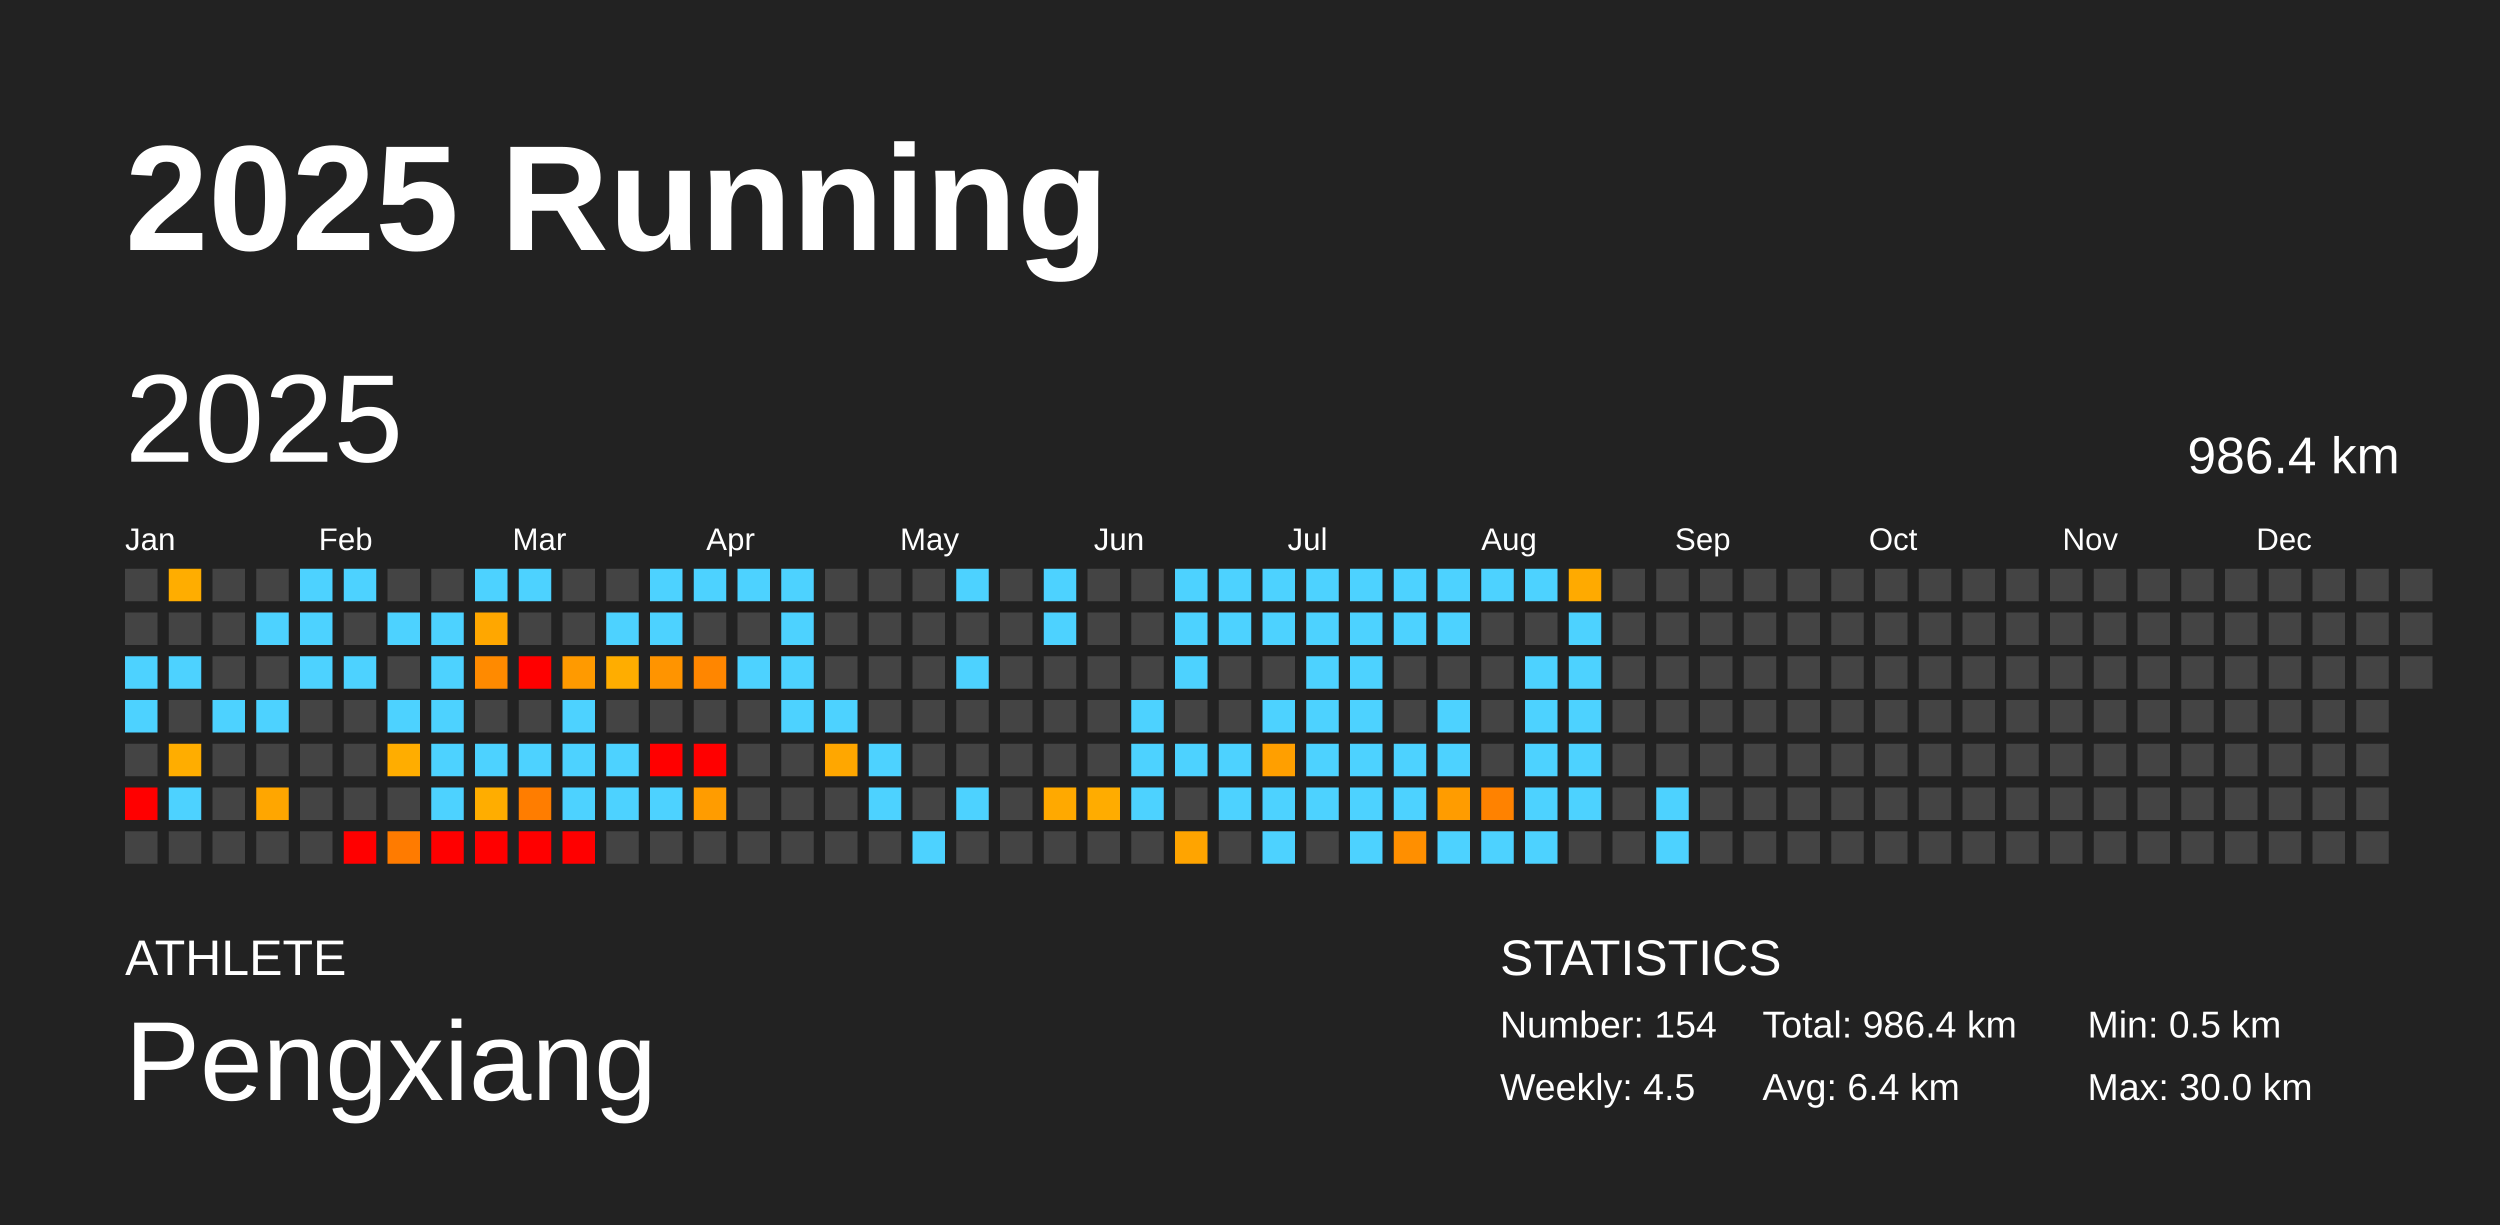
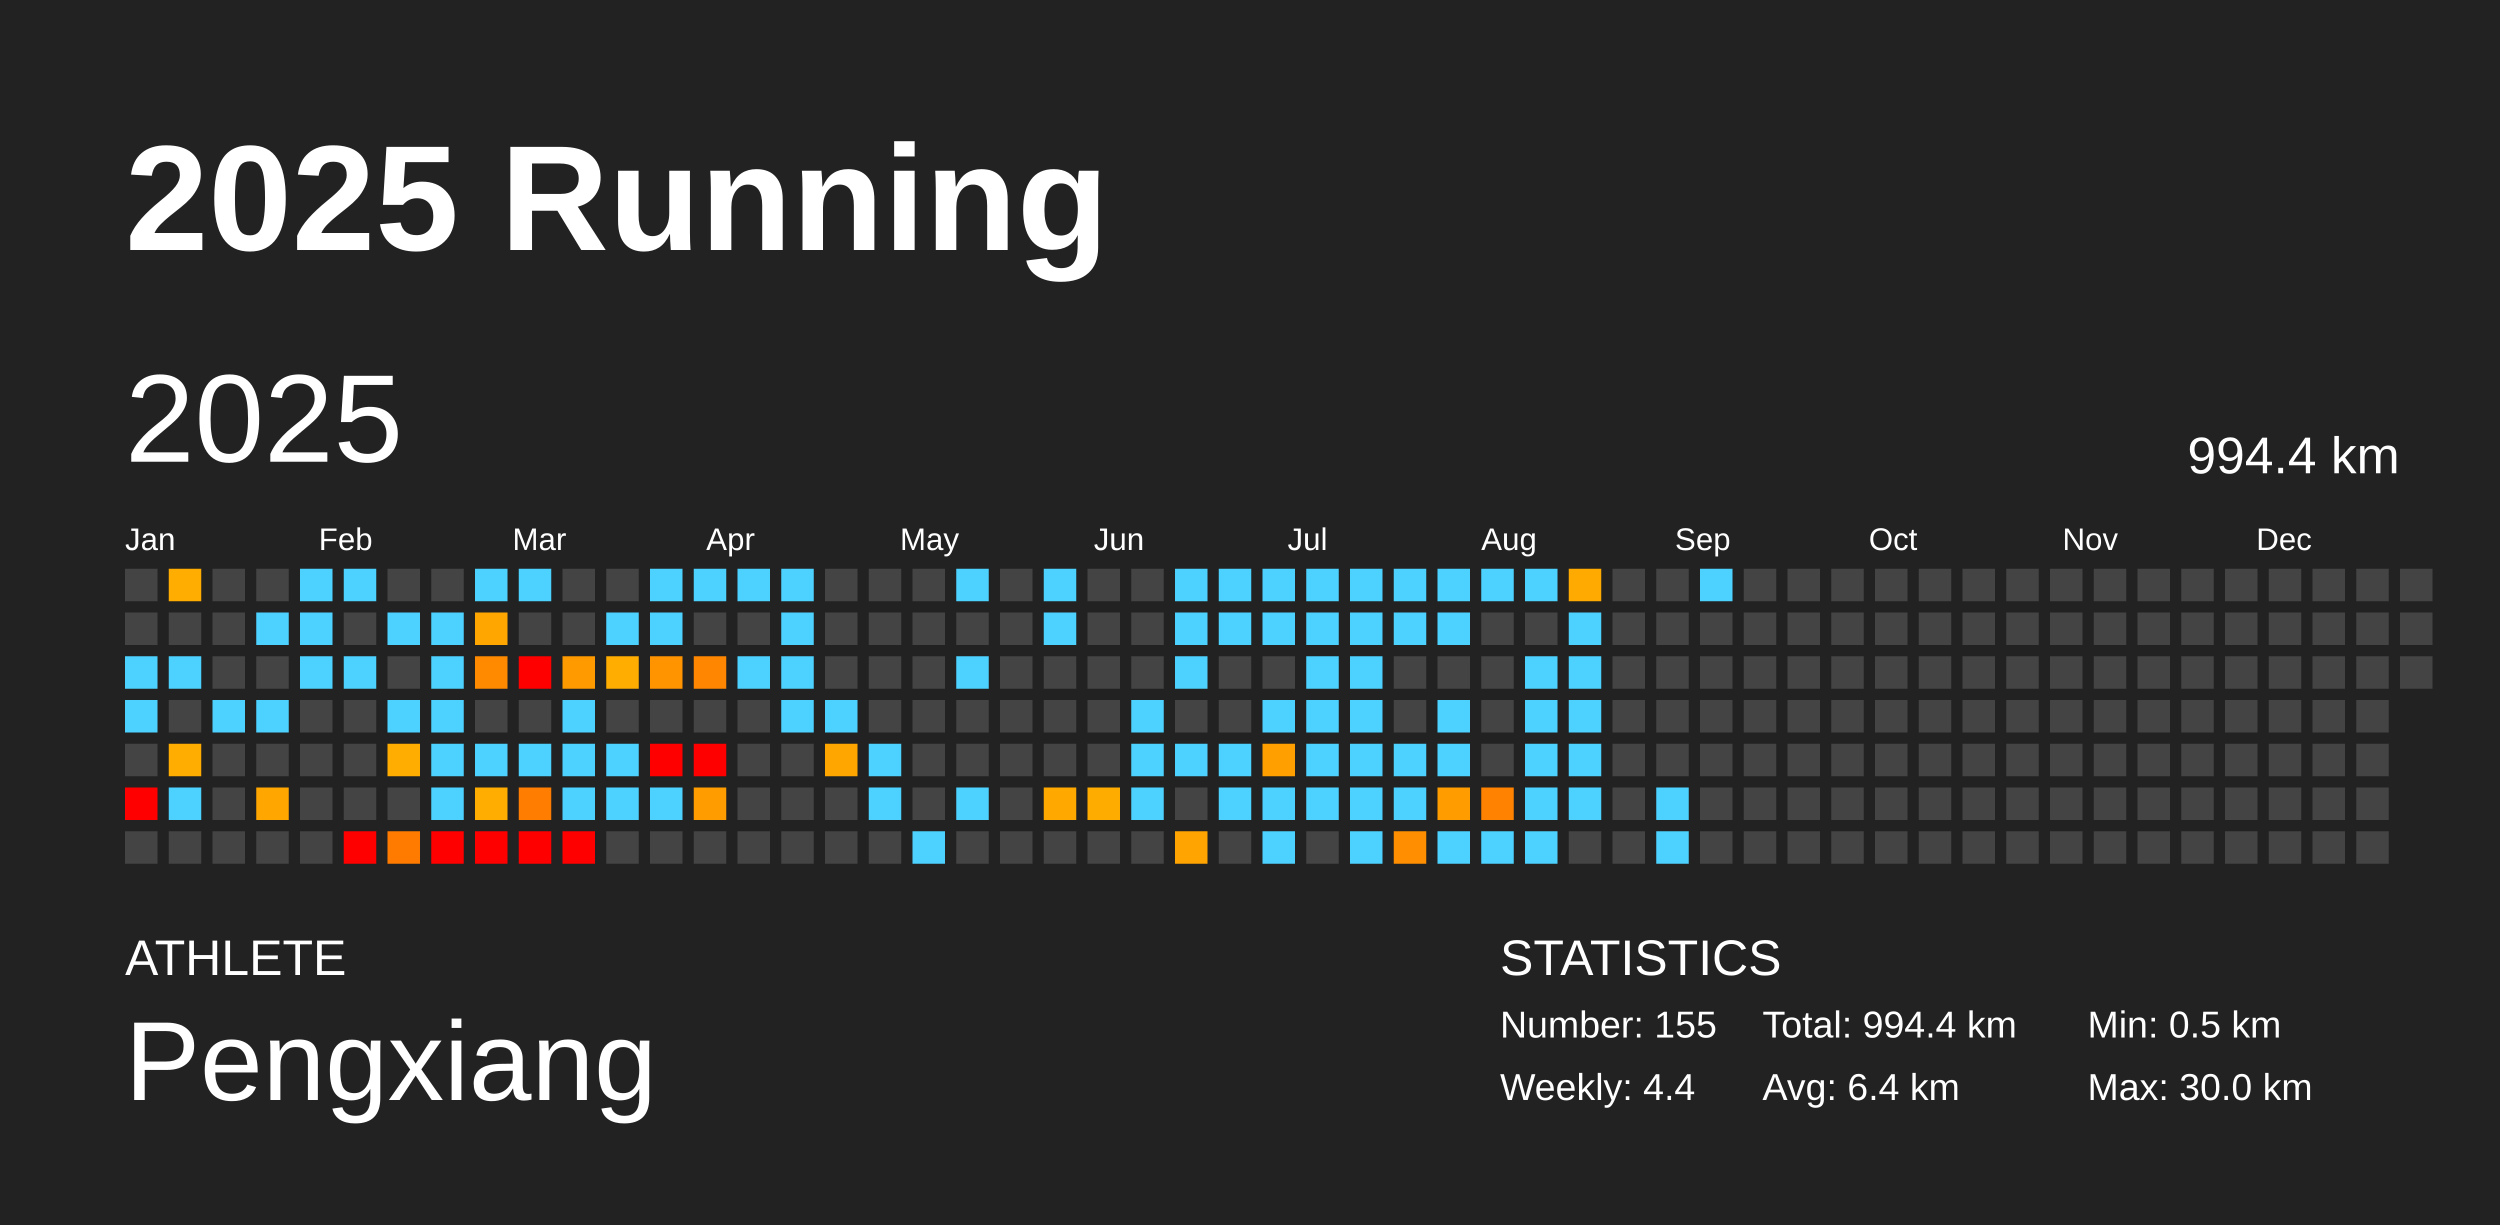
<svg xmlns="http://www.w3.org/2000/svg" baseProfile="full" height="98mm" version="1.1" viewBox="0,0,200,98" width="200mm">
  <defs />
  <rect fill="#222222" height="98" width="200" x="0" y="0" />
  <text fill="#FFFFFF" style="font-size:12px; font-family:Arial; font-weight:bold;" x="10" y="20">2025 Running</text>
  <text fill="#FFFFFF" style="font-size:4px; font-family:Arial" x="10" y="78">ATHLETE</text>
  <text fill="#FFFFFF" style="font-size:9px; font-family:Arial" x="10" y="88">Pengxiang</text>
  <text fill="#FFFFFF" style="font-size:4px; font-family:Arial" x="120" y="78">STATISTICS</text>
-   <text fill="#FFFFFF" style="font-size:3px; font-family:Arial" x="120" y="83">Number: 154</text>
-   <text fill="#FFFFFF" style="font-size:3px; font-family:Arial" x="120" y="88">Weekly: 4.5</text>
-   <text fill="#FFFFFF" style="font-size:3px; font-family:Arial" x="141" y="83">Total: 986.4 km</text>
+   <text fill="#FFFFFF" style="font-size:3px; font-family:Arial" x="120" y="83">Number: 155</text>
+   <text fill="#FFFFFF" style="font-size:3px; font-family:Arial" x="120" y="88">Weekly: 4.4</text>
+   <text fill="#FFFFFF" style="font-size:3px; font-family:Arial" x="141" y="83">Total: 994.4 km</text>
  <text fill="#FFFFFF" style="font-size:3px; font-family:Arial" x="141" y="88">Avg: 6.4 km</text>
  <text fill="#FFFFFF" style="font-size:3px; font-family:Arial" x="167" y="83">Min: 0.5 km</text>
  <text fill="#FFFFFF" style="font-size:3px; font-family:Arial" x="167" y="88">Max: 30.0 km</text>
  <text dominant-baseline="hanging" fill="#FFFFFF" style="font-size:10.0px; font-family:Arial;" x="10" y="30">2025</text>
-   <text dominant-baseline="hanging" fill="#FFFFFF" style="font-size:4.125px; font-family:Arial;" x="175" y="35">986.4 km</text>
+   <text dominant-baseline="hanging" fill="#FFFFFF" style="font-size:4.125px; font-family:Arial;" x="175" y="35">994.4 km</text>
  <text fill="#FFFFFF" style="font-size:2.5px; font-family:Arial" x="10.0" y="44">Jan</text>
  <text fill="#FFFFFF" style="font-size:2.5px; font-family:Arial" x="25.5" y="44">Feb</text>
  <text fill="#FFFFFF" style="font-size:2.5px; font-family:Arial" x="41.0" y="44">Mar</text>
  <text fill="#FFFFFF" style="font-size:2.5px; font-family:Arial" x="56.5" y="44">Apr</text>
  <text fill="#FFFFFF" style="font-size:2.5px; font-family:Arial" x="72.0" y="44">May</text>
  <text fill="#FFFFFF" style="font-size:2.5px; font-family:Arial" x="87.5" y="44">Jun</text>
  <text fill="#FFFFFF" style="font-size:2.5px; font-family:Arial" x="103.0" y="44">Jul</text>
  <text fill="#FFFFFF" style="font-size:2.5px; font-family:Arial" x="118.5" y="44">Aug</text>
  <text fill="#FFFFFF" style="font-size:2.5px; font-family:Arial" x="134.0" y="44">Sep</text>
  <text fill="#FFFFFF" style="font-size:2.5px; font-family:Arial" x="149.5" y="44">Oct</text>
  <text fill="#FFFFFF" style="font-size:2.5px; font-family:Arial" x="165.0" y="44">Nov</text>
  <text fill="#FFFFFF" style="font-size:2.5px; font-family:Arial" x="180.5" y="44">Dec</text>
  <rect fill="#444444" height="2.6" width="2.6" x="10.0" y="45.5" />
  <rect fill="#444444" height="2.6" width="2.6" x="10.0" y="49.0" />
  <rect fill="#4dd2ff" height="2.6" width="2.6" x="10.0" y="52.5" />
  <rect fill="#4dd2ff" height="2.6" width="2.6" x="10.0" y="56.0" />
  <rect fill="#444444" height="2.6" width="2.6" x="10.0" y="59.5" />
  <rect fill="red" height="2.6" width="2.6" x="10.0" y="63.0" />
  <rect fill="#444444" height="2.6" width="2.6" x="10.0" y="66.5" />
  <rect fill="#ffad00" height="2.6" width="2.6" x="13.5" y="45.5" />
  <rect fill="#444444" height="2.6" width="2.6" x="13.5" y="49.0" />
  <rect fill="#4dd2ff" height="2.6" width="2.6" x="13.5" y="52.5" />
  <rect fill="#444444" height="2.6" width="2.6" x="13.5" y="56.0" />
  <rect fill="#ffad00" height="2.6" width="2.6" x="13.5" y="59.5" />
  <rect fill="#4dd2ff" height="2.6" width="2.6" x="13.5" y="63.0" />
  <rect fill="#444444" height="2.6" width="2.6" x="13.5" y="66.5" />
  <rect fill="#444444" height="2.6" width="2.6" x="17.0" y="45.5" />
  <rect fill="#444444" height="2.6" width="2.6" x="17.0" y="49.0" />
  <rect fill="#444444" height="2.6" width="2.6" x="17.0" y="52.5" />
  <rect fill="#4dd2ff" height="2.6" width="2.6" x="17.0" y="56.0" />
  <rect fill="#444444" height="2.6" width="2.6" x="17.0" y="59.5" />
  <rect fill="#444444" height="2.6" width="2.6" x="17.0" y="63.0" />
  <rect fill="#444444" height="2.6" width="2.6" x="17.0" y="66.5" />
  <rect fill="#444444" height="2.6" width="2.6" x="20.5" y="45.5" />
  <rect fill="#4dd2ff" height="2.6" width="2.6" x="20.5" y="49.0" />
  <rect fill="#444444" height="2.6" width="2.6" x="20.5" y="52.5" />
  <rect fill="#4dd2ff" height="2.6" width="2.6" x="20.5" y="56.0" />
  <rect fill="#444444" height="2.6" width="2.6" x="20.5" y="59.5" />
  <rect fill="#ffa600" height="2.6" width="2.6" x="20.5" y="63.0" />
  <rect fill="#444444" height="2.6" width="2.6" x="20.5" y="66.5" />
  <rect fill="#4dd2ff" height="2.6" width="2.6" x="24.0" y="45.5" />
  <rect fill="#4dd2ff" height="2.6" width="2.6" x="24.0" y="49.0" />
  <rect fill="#4dd2ff" height="2.6" width="2.6" x="24.0" y="52.5" />
  <rect fill="#444444" height="2.6" width="2.6" x="24.0" y="56.0" />
  <rect fill="#444444" height="2.6" width="2.6" x="24.0" y="59.5" />
  <rect fill="#444444" height="2.6" width="2.6" x="24.0" y="63.0" />
  <rect fill="#444444" height="2.6" width="2.6" x="24.0" y="66.5" />
  <rect fill="#4dd2ff" height="2.6" width="2.6" x="27.5" y="45.5" />
  <rect fill="#444444" height="2.6" width="2.6" x="27.5" y="49.0" />
  <rect fill="#4dd2ff" height="2.6" width="2.6" x="27.5" y="52.5" />
  <rect fill="#444444" height="2.6" width="2.6" x="27.5" y="56.0" />
  <rect fill="#444444" height="2.6" width="2.6" x="27.5" y="59.5" />
  <rect fill="#444444" height="2.6" width="2.6" x="27.5" y="63.0" />
  <rect fill="red" height="2.6" width="2.6" x="27.5" y="66.5" />
  <rect fill="#444444" height="2.6" width="2.6" x="31.0" y="45.5" />
  <rect fill="#4dd2ff" height="2.6" width="2.6" x="31.0" y="49.0" />
  <rect fill="#444444" height="2.6" width="2.6" x="31.0" y="52.5" />
  <rect fill="#4dd2ff" height="2.6" width="2.6" x="31.0" y="56.0" />
  <rect fill="#ffad00" height="2.6" width="2.6" x="31.0" y="59.5" />
  <rect fill="#444444" height="2.6" width="2.6" x="31.0" y="63.0" />
  <rect fill="#ff7b00" height="2.6" width="2.6" x="31.0" y="66.5" />
  <rect fill="#444444" height="2.6" width="2.6" x="34.5" y="45.5" />
  <rect fill="#4dd2ff" height="2.6" width="2.6" x="34.5" y="49.0" />
  <rect fill="#4dd2ff" height="2.6" width="2.6" x="34.5" y="52.5" />
  <rect fill="#4dd2ff" height="2.6" width="2.6" x="34.5" y="56.0" />
  <rect fill="#4dd2ff" height="2.6" width="2.6" x="34.5" y="59.5" />
  <rect fill="#4dd2ff" height="2.6" width="2.6" x="34.5" y="63.0" />
  <rect fill="red" height="2.6" width="2.6" x="34.5" y="66.5" />
  <rect fill="#4dd2ff" height="2.6" width="2.6" x="38.0" y="45.5" />
  <rect fill="#ffa700" height="2.6" width="2.6" x="38.0" y="49.0" />
  <rect fill="#ff8a00" height="2.6" width="2.6" x="38.0" y="52.5" />
  <rect fill="#444444" height="2.6" width="2.6" x="38.0" y="56.0" />
  <rect fill="#4dd2ff" height="2.6" width="2.6" x="38.0" y="59.5" />
  <rect fill="#ffad00" height="2.6" width="2.6" x="38.0" y="63.0" />
  <rect fill="red" height="2.6" width="2.6" x="38.0" y="66.5" />
  <rect fill="#4dd2ff" height="2.6" width="2.6" x="41.5" y="45.5" />
  <rect fill="#444444" height="2.6" width="2.6" x="41.5" y="49.0" />
  <rect fill="red" height="2.6" width="2.6" x="41.5" y="52.5" />
  <rect fill="#444444" height="2.6" width="2.6" x="41.5" y="56.0" />
  <rect fill="#4dd2ff" height="2.6" width="2.6" x="41.5" y="59.5" />
  <rect fill="#ff7d00" height="2.6" width="2.6" x="41.5" y="63.0" />
  <rect fill="red" height="2.6" width="2.6" x="41.5" y="66.5" />
  <rect fill="#444444" height="2.6" width="2.6" x="45.0" y="45.5" />
  <rect fill="#444444" height="2.6" width="2.6" x="45.0" y="49.0" />
  <rect fill="#ff9a00" height="2.6" width="2.6" x="45.0" y="52.5" />
  <rect fill="#4dd2ff" height="2.6" width="2.6" x="45.0" y="56.0" />
  <rect fill="#4dd2ff" height="2.6" width="2.6" x="45.0" y="59.5" />
  <rect fill="#4dd2ff" height="2.6" width="2.6" x="45.0" y="63.0" />
  <rect fill="red" height="2.6" width="2.6" x="45.0" y="66.5" />
  <rect fill="#444444" height="2.6" width="2.6" x="48.5" y="45.5" />
  <rect fill="#4dd2ff" height="2.6" width="2.6" x="48.5" y="49.0" />
  <rect fill="#ffad00" height="2.6" width="2.6" x="48.5" y="52.5" />
  <rect fill="#444444" height="2.6" width="2.6" x="48.5" y="56.0" />
  <rect fill="#4dd2ff" height="2.6" width="2.6" x="48.5" y="59.5" />
  <rect fill="#4dd2ff" height="2.6" width="2.6" x="48.5" y="63.0" />
  <rect fill="#444444" height="2.6" width="2.6" x="48.5" y="66.5" />
  <rect fill="#4dd2ff" height="2.6" width="2.6" x="52.0" y="45.5" />
  <rect fill="#4dd2ff" height="2.6" width="2.6" x="52.0" y="49.0" />
  <rect fill="#ff9400" height="2.6" width="2.6" x="52.0" y="52.5" />
  <rect fill="#444444" height="2.6" width="2.6" x="52.0" y="56.0" />
  <rect fill="red" height="2.6" width="2.6" x="52.0" y="59.5" />
  <rect fill="#4dd2ff" height="2.6" width="2.6" x="52.0" y="63.0" />
  <rect fill="#444444" height="2.6" width="2.6" x="52.0" y="66.5" />
  <rect fill="#4dd2ff" height="2.6" width="2.6" x="55.5" y="45.5" />
  <rect fill="#444444" height="2.6" width="2.6" x="55.5" y="49.0" />
  <rect fill="#ff8600" height="2.6" width="2.6" x="55.5" y="52.5" />
  <rect fill="#444444" height="2.6" width="2.6" x="55.5" y="56.0" />
  <rect fill="red" height="2.6" width="2.6" x="55.5" y="59.5" />
  <rect fill="#ff9c00" height="2.6" width="2.6" x="55.5" y="63.0" />
  <rect fill="#444444" height="2.6" width="2.6" x="55.5" y="66.5" />
  <rect fill="#4dd2ff" height="2.6" width="2.6" x="59.0" y="45.5" />
  <rect fill="#444444" height="2.6" width="2.6" x="59.0" y="49.0" />
  <rect fill="#4dd2ff" height="2.6" width="2.6" x="59.0" y="52.5" />
  <rect fill="#444444" height="2.6" width="2.6" x="59.0" y="56.0" />
  <rect fill="#444444" height="2.6" width="2.6" x="59.0" y="59.5" />
  <rect fill="#444444" height="2.6" width="2.6" x="59.0" y="63.0" />
  <rect fill="#444444" height="2.6" width="2.6" x="59.0" y="66.5" />
  <rect fill="#4dd2ff" height="2.6" width="2.6" x="62.5" y="45.5" />
  <rect fill="#4dd2ff" height="2.6" width="2.6" x="62.5" y="49.0" />
  <rect fill="#4dd2ff" height="2.6" width="2.6" x="62.5" y="52.5" />
  <rect fill="#4dd2ff" height="2.6" width="2.6" x="62.5" y="56.0" />
  <rect fill="#444444" height="2.6" width="2.6" x="62.5" y="59.5" />
  <rect fill="#444444" height="2.6" width="2.6" x="62.5" y="63.0" />
  <rect fill="#444444" height="2.6" width="2.6" x="62.5" y="66.5" />
  <rect fill="#444444" height="2.6" width="2.6" x="66.0" y="45.5" />
  <rect fill="#444444" height="2.6" width="2.6" x="66.0" y="49.0" />
  <rect fill="#444444" height="2.6" width="2.6" x="66.0" y="52.5" />
  <rect fill="#4dd2ff" height="2.6" width="2.6" x="66.0" y="56.0" />
  <rect fill="#ffa700" height="2.6" width="2.6" x="66.0" y="59.5" />
  <rect fill="#444444" height="2.6" width="2.6" x="66.0" y="63.0" />
  <rect fill="#444444" height="2.6" width="2.6" x="66.0" y="66.5" />
  <rect fill="#444444" height="2.6" width="2.6" x="69.5" y="45.5" />
  <rect fill="#444444" height="2.6" width="2.6" x="69.5" y="49.0" />
  <rect fill="#444444" height="2.6" width="2.6" x="69.5" y="52.5" />
  <rect fill="#444444" height="2.6" width="2.6" x="69.5" y="56.0" />
  <rect fill="#4dd2ff" height="2.6" width="2.6" x="69.5" y="59.5" />
  <rect fill="#4dd2ff" height="2.6" width="2.6" x="69.5" y="63.0" />
  <rect fill="#444444" height="2.6" width="2.6" x="69.5" y="66.5" />
  <rect fill="#444444" height="2.6" width="2.6" x="73.0" y="45.5" />
  <rect fill="#444444" height="2.6" width="2.6" x="73.0" y="49.0" />
  <rect fill="#444444" height="2.6" width="2.6" x="73.0" y="52.5" />
  <rect fill="#444444" height="2.6" width="2.6" x="73.0" y="56.0" />
  <rect fill="#444444" height="2.6" width="2.6" x="73.0" y="59.5" />
  <rect fill="#444444" height="2.6" width="2.6" x="73.0" y="63.0" />
  <rect fill="#4dd2ff" height="2.6" width="2.6" x="73.0" y="66.5" />
  <rect fill="#4dd2ff" height="2.6" width="2.6" x="76.5" y="45.5" />
  <rect fill="#444444" height="2.6" width="2.6" x="76.5" y="49.0" />
  <rect fill="#4dd2ff" height="2.6" width="2.6" x="76.5" y="52.5" />
  <rect fill="#444444" height="2.6" width="2.6" x="76.5" y="56.0" />
  <rect fill="#444444" height="2.6" width="2.6" x="76.5" y="59.5" />
  <rect fill="#4dd2ff" height="2.6" width="2.6" x="76.5" y="63.0" />
  <rect fill="#444444" height="2.6" width="2.6" x="76.5" y="66.5" />
  <rect fill="#444444" height="2.6" width="2.6" x="80.0" y="45.5" />
  <rect fill="#444444" height="2.6" width="2.6" x="80.0" y="49.0" />
  <rect fill="#444444" height="2.6" width="2.6" x="80.0" y="52.5" />
  <rect fill="#444444" height="2.6" width="2.6" x="80.0" y="56.0" />
  <rect fill="#444444" height="2.6" width="2.6" x="80.0" y="59.5" />
  <rect fill="#444444" height="2.6" width="2.6" x="80.0" y="63.0" />
  <rect fill="#444444" height="2.6" width="2.6" x="80.0" y="66.5" />
  <rect fill="#4dd2ff" height="2.6" width="2.6" x="83.5" y="45.5" />
  <rect fill="#4dd2ff" height="2.6" width="2.6" x="83.5" y="49.0" />
  <rect fill="#444444" height="2.6" width="2.6" x="83.5" y="52.5" />
  <rect fill="#444444" height="2.6" width="2.6" x="83.5" y="56.0" />
  <rect fill="#444444" height="2.6" width="2.6" x="83.5" y="59.5" />
  <rect fill="#ffa900" height="2.6" width="2.6" x="83.5" y="63.0" />
  <rect fill="#444444" height="2.6" width="2.6" x="83.5" y="66.5" />
  <rect fill="#444444" height="2.6" width="2.6" x="87.0" y="45.5" />
  <rect fill="#444444" height="2.6" width="2.6" x="87.0" y="49.0" />
  <rect fill="#444444" height="2.6" width="2.6" x="87.0" y="52.5" />
  <rect fill="#444444" height="2.6" width="2.6" x="87.0" y="56.0" />
  <rect fill="#444444" height="2.6" width="2.6" x="87.0" y="59.5" />
  <rect fill="#ffac00" height="2.6" width="2.6" x="87.0" y="63.0" />
  <rect fill="#444444" height="2.6" width="2.6" x="87.0" y="66.5" />
  <rect fill="#444444" height="2.6" width="2.6" x="90.5" y="45.5" />
  <rect fill="#444444" height="2.6" width="2.6" x="90.5" y="49.0" />
  <rect fill="#444444" height="2.6" width="2.6" x="90.5" y="52.5" />
  <rect fill="#4dd2ff" height="2.6" width="2.6" x="90.5" y="56.0" />
  <rect fill="#4dd2ff" height="2.6" width="2.6" x="90.5" y="59.5" />
  <rect fill="#4dd2ff" height="2.6" width="2.6" x="90.5" y="63.0" />
  <rect fill="#444444" height="2.6" width="2.6" x="90.5" y="66.5" />
  <rect fill="#4dd2ff" height="2.6" width="2.6" x="94.0" y="45.5" />
  <rect fill="#4dd2ff" height="2.6" width="2.6" x="94.0" y="49.0" />
  <rect fill="#4dd2ff" height="2.6" width="2.6" x="94.0" y="52.5" />
  <rect fill="#444444" height="2.6" width="2.6" x="94.0" y="56.0" />
  <rect fill="#4dd2ff" height="2.6" width="2.6" x="94.0" y="59.5" />
  <rect fill="#444444" height="2.6" width="2.6" x="94.0" y="63.0" />
  <rect fill="#ffa400" height="2.6" width="2.6" x="94.0" y="66.5" />
  <rect fill="#4dd2ff" height="2.6" width="2.6" x="97.5" y="45.5" />
  <rect fill="#4dd2ff" height="2.6" width="2.6" x="97.5" y="49.0" />
  <rect fill="#444444" height="2.6" width="2.6" x="97.5" y="52.5" />
  <rect fill="#444444" height="2.6" width="2.6" x="97.5" y="56.0" />
  <rect fill="#4dd2ff" height="2.6" width="2.6" x="97.5" y="59.5" />
  <rect fill="#4dd2ff" height="2.6" width="2.6" x="97.5" y="63.0" />
  <rect fill="#444444" height="2.6" width="2.6" x="97.5" y="66.5" />
  <rect fill="#4dd2ff" height="2.6" width="2.6" x="101.0" y="45.5" />
  <rect fill="#4dd2ff" height="2.6" width="2.6" x="101.0" y="49.0" />
  <rect fill="#444444" height="2.6" width="2.6" x="101.0" y="52.5" />
  <rect fill="#4dd2ff" height="2.6" width="2.6" x="101.0" y="56.0" />
  <rect fill="#ff9f00" height="2.6" width="2.6" x="101.0" y="59.5" />
  <rect fill="#4dd2ff" height="2.6" width="2.6" x="101.0" y="63.0" />
  <rect fill="#4dd2ff" height="2.6" width="2.6" x="101.0" y="66.5" />
  <rect fill="#4dd2ff" height="2.6" width="2.6" x="104.5" y="45.5" />
  <rect fill="#4dd2ff" height="2.6" width="2.6" x="104.5" y="49.0" />
  <rect fill="#4dd2ff" height="2.6" width="2.6" x="104.5" y="52.5" />
  <rect fill="#4dd2ff" height="2.6" width="2.6" x="104.5" y="56.0" />
  <rect fill="#4dd2ff" height="2.6" width="2.6" x="104.5" y="59.5" />
  <rect fill="#4dd2ff" height="2.6" width="2.6" x="104.5" y="63.0" />
  <rect fill="#444444" height="2.6" width="2.6" x="104.5" y="66.5" />
  <rect fill="#4dd2ff" height="2.6" width="2.6" x="108.0" y="45.5" />
  <rect fill="#4dd2ff" height="2.6" width="2.6" x="108.0" y="49.0" />
  <rect fill="#4dd2ff" height="2.6" width="2.6" x="108.0" y="52.5" />
  <rect fill="#4dd2ff" height="2.6" width="2.6" x="108.0" y="56.0" />
  <rect fill="#4dd2ff" height="2.6" width="2.6" x="108.0" y="59.5" />
  <rect fill="#4dd2ff" height="2.6" width="2.6" x="108.0" y="63.0" />
  <rect fill="#4dd2ff" height="2.6" width="2.6" x="108.0" y="66.5" />
  <rect fill="#4dd2ff" height="2.6" width="2.6" x="111.5" y="45.5" />
  <rect fill="#4dd2ff" height="2.6" width="2.6" x="111.5" y="49.0" />
  <rect fill="#444444" height="2.6" width="2.6" x="111.5" y="52.5" />
  <rect fill="#444444" height="2.6" width="2.6" x="111.5" y="56.0" />
  <rect fill="#4dd2ff" height="2.6" width="2.6" x="111.5" y="59.5" />
  <rect fill="#4dd2ff" height="2.6" width="2.6" x="111.5" y="63.0" />
  <rect fill="#ff8f00" height="2.6" width="2.6" x="111.5" y="66.5" />
  <rect fill="#4dd2ff" height="2.6" width="2.6" x="115.0" y="45.5" />
  <rect fill="#4dd2ff" height="2.6" width="2.6" x="115.0" y="49.0" />
  <rect fill="#444444" height="2.6" width="2.6" x="115.0" y="52.5" />
  <rect fill="#4dd2ff" height="2.6" width="2.6" x="115.0" y="56.0" />
  <rect fill="#4dd2ff" height="2.6" width="2.6" x="115.0" y="59.5" />
  <rect fill="#ff9c00" height="2.6" width="2.6" x="115.0" y="63.0" />
  <rect fill="#4dd2ff" height="2.6" width="2.6" x="115.0" y="66.5" />
  <rect fill="#4dd2ff" height="2.6" width="2.6" x="118.5" y="45.5" />
  <rect fill="#444444" height="2.6" width="2.6" x="118.5" y="49.0" />
  <rect fill="#444444" height="2.6" width="2.6" x="118.5" y="52.5" />
  <rect fill="#444444" height="2.6" width="2.6" x="118.5" y="56.0" />
  <rect fill="#444444" height="2.6" width="2.6" x="118.5" y="59.5" />
  <rect fill="#ff8200" height="2.6" width="2.6" x="118.5" y="63.0" />
  <rect fill="#4dd2ff" height="2.6" width="2.6" x="118.5" y="66.5" />
  <rect fill="#4dd2ff" height="2.6" width="2.6" x="122.0" y="45.5" />
  <rect fill="#444444" height="2.6" width="2.6" x="122.0" y="49.0" />
  <rect fill="#4dd2ff" height="2.6" width="2.6" x="122.0" y="52.5" />
  <rect fill="#4dd2ff" height="2.6" width="2.6" x="122.0" y="56.0" />
  <rect fill="#4dd2ff" height="2.6" width="2.6" x="122.0" y="59.5" />
  <rect fill="#4dd2ff" height="2.6" width="2.6" x="122.0" y="63.0" />
  <rect fill="#4dd2ff" height="2.6" width="2.6" x="122.0" y="66.5" />
  <rect fill="#ffaa00" height="2.6" width="2.6" x="125.5" y="45.5" />
  <rect fill="#4dd2ff" height="2.6" width="2.6" x="125.5" y="49.0" />
  <rect fill="#4dd2ff" height="2.6" width="2.6" x="125.5" y="52.5" />
  <rect fill="#4dd2ff" height="2.6" width="2.6" x="125.5" y="56.0" />
  <rect fill="#4dd2ff" height="2.6" width="2.6" x="125.5" y="59.5" />
  <rect fill="#4dd2ff" height="2.6" width="2.6" x="125.5" y="63.0" />
  <rect fill="#444444" height="2.6" width="2.6" x="125.5" y="66.5" />
  <rect fill="#444444" height="2.6" width="2.6" x="129.0" y="45.5" />
  <rect fill="#444444" height="2.6" width="2.6" x="129.0" y="49.0" />
  <rect fill="#444444" height="2.6" width="2.6" x="129.0" y="52.5" />
  <rect fill="#444444" height="2.6" width="2.6" x="129.0" y="56.0" />
  <rect fill="#444444" height="2.6" width="2.6" x="129.0" y="59.5" />
  <rect fill="#444444" height="2.6" width="2.6" x="129.0" y="63.0" />
  <rect fill="#444444" height="2.6" width="2.6" x="129.0" y="66.5" />
  <rect fill="#444444" height="2.6" width="2.6" x="132.5" y="45.5" />
  <rect fill="#444444" height="2.6" width="2.6" x="132.5" y="49.0" />
  <rect fill="#444444" height="2.6" width="2.6" x="132.5" y="52.5" />
  <rect fill="#444444" height="2.6" width="2.6" x="132.5" y="56.0" />
  <rect fill="#444444" height="2.6" width="2.6" x="132.5" y="59.5" />
  <rect fill="#4dd2ff" height="2.6" width="2.6" x="132.5" y="63.0" />
  <rect fill="#4dd2ff" height="2.6" width="2.6" x="132.5" y="66.5" />
-   <rect fill="#444444" height="2.6" width="2.6" x="136.0" y="45.5" />
+   <rect fill="#4dd2ff" height="2.6" width="2.6" x="136.0" y="45.5" />
  <rect fill="#444444" height="2.6" width="2.6" x="136.0" y="49.0" />
  <rect fill="#444444" height="2.6" width="2.6" x="136.0" y="52.5" />
  <rect fill="#444444" height="2.6" width="2.6" x="136.0" y="56.0" />
  <rect fill="#444444" height="2.6" width="2.6" x="136.0" y="59.5" />
  <rect fill="#444444" height="2.6" width="2.6" x="136.0" y="63.0" />
  <rect fill="#444444" height="2.6" width="2.6" x="136.0" y="66.5" />
  <rect fill="#444444" height="2.6" width="2.6" x="139.5" y="45.5" />
  <rect fill="#444444" height="2.6" width="2.6" x="139.5" y="49.0" />
  <rect fill="#444444" height="2.6" width="2.6" x="139.5" y="52.5" />
  <rect fill="#444444" height="2.6" width="2.6" x="139.5" y="56.0" />
  <rect fill="#444444" height="2.6" width="2.6" x="139.5" y="59.5" />
  <rect fill="#444444" height="2.6" width="2.6" x="139.5" y="63.0" />
  <rect fill="#444444" height="2.6" width="2.6" x="139.5" y="66.5" />
  <rect fill="#444444" height="2.6" width="2.6" x="143.0" y="45.5" />
  <rect fill="#444444" height="2.6" width="2.6" x="143.0" y="49.0" />
  <rect fill="#444444" height="2.6" width="2.6" x="143.0" y="52.5" />
  <rect fill="#444444" height="2.6" width="2.6" x="143.0" y="56.0" />
  <rect fill="#444444" height="2.6" width="2.6" x="143.0" y="59.5" />
  <rect fill="#444444" height="2.6" width="2.6" x="143.0" y="63.0" />
  <rect fill="#444444" height="2.6" width="2.6" x="143.0" y="66.5" />
  <rect fill="#444444" height="2.6" width="2.6" x="146.5" y="45.5" />
  <rect fill="#444444" height="2.6" width="2.6" x="146.5" y="49.0" />
  <rect fill="#444444" height="2.6" width="2.6" x="146.5" y="52.5" />
  <rect fill="#444444" height="2.6" width="2.6" x="146.5" y="56.0" />
  <rect fill="#444444" height="2.6" width="2.6" x="146.5" y="59.5" />
  <rect fill="#444444" height="2.6" width="2.6" x="146.5" y="63.0" />
  <rect fill="#444444" height="2.6" width="2.6" x="146.5" y="66.5" />
  <rect fill="#444444" height="2.6" width="2.6" x="150.0" y="45.5" />
  <rect fill="#444444" height="2.6" width="2.6" x="150.0" y="49.0" />
  <rect fill="#444444" height="2.6" width="2.6" x="150.0" y="52.5" />
  <rect fill="#444444" height="2.6" width="2.6" x="150.0" y="56.0" />
  <rect fill="#444444" height="2.6" width="2.6" x="150.0" y="59.5" />
  <rect fill="#444444" height="2.6" width="2.6" x="150.0" y="63.0" />
  <rect fill="#444444" height="2.6" width="2.6" x="150.0" y="66.5" />
  <rect fill="#444444" height="2.6" width="2.6" x="153.5" y="45.5" />
  <rect fill="#444444" height="2.6" width="2.6" x="153.5" y="49.0" />
  <rect fill="#444444" height="2.6" width="2.6" x="153.5" y="52.5" />
  <rect fill="#444444" height="2.6" width="2.6" x="153.5" y="56.0" />
  <rect fill="#444444" height="2.6" width="2.6" x="153.5" y="59.5" />
  <rect fill="#444444" height="2.6" width="2.6" x="153.5" y="63.0" />
  <rect fill="#444444" height="2.6" width="2.6" x="153.5" y="66.5" />
  <rect fill="#444444" height="2.6" width="2.6" x="157.0" y="45.5" />
  <rect fill="#444444" height="2.6" width="2.6" x="157.0" y="49.0" />
  <rect fill="#444444" height="2.6" width="2.6" x="157.0" y="52.5" />
  <rect fill="#444444" height="2.6" width="2.6" x="157.0" y="56.0" />
  <rect fill="#444444" height="2.6" width="2.6" x="157.0" y="59.5" />
  <rect fill="#444444" height="2.6" width="2.6" x="157.0" y="63.0" />
  <rect fill="#444444" height="2.6" width="2.6" x="157.0" y="66.5" />
  <rect fill="#444444" height="2.6" width="2.6" x="160.5" y="45.5" />
  <rect fill="#444444" height="2.6" width="2.6" x="160.5" y="49.0" />
  <rect fill="#444444" height="2.6" width="2.6" x="160.5" y="52.5" />
  <rect fill="#444444" height="2.6" width="2.6" x="160.5" y="56.0" />
  <rect fill="#444444" height="2.6" width="2.6" x="160.5" y="59.5" />
  <rect fill="#444444" height="2.6" width="2.6" x="160.5" y="63.0" />
  <rect fill="#444444" height="2.6" width="2.6" x="160.5" y="66.5" />
  <rect fill="#444444" height="2.6" width="2.6" x="164.0" y="45.5" />
  <rect fill="#444444" height="2.6" width="2.6" x="164.0" y="49.0" />
  <rect fill="#444444" height="2.6" width="2.6" x="164.0" y="52.5" />
  <rect fill="#444444" height="2.6" width="2.6" x="164.0" y="56.0" />
  <rect fill="#444444" height="2.6" width="2.6" x="164.0" y="59.5" />
  <rect fill="#444444" height="2.6" width="2.6" x="164.0" y="63.0" />
  <rect fill="#444444" height="2.6" width="2.6" x="164.0" y="66.5" />
  <rect fill="#444444" height="2.6" width="2.6" x="167.5" y="45.5" />
  <rect fill="#444444" height="2.6" width="2.6" x="167.5" y="49.0" />
  <rect fill="#444444" height="2.6" width="2.6" x="167.5" y="52.5" />
  <rect fill="#444444" height="2.6" width="2.6" x="167.5" y="56.0" />
  <rect fill="#444444" height="2.6" width="2.6" x="167.5" y="59.5" />
  <rect fill="#444444" height="2.6" width="2.6" x="167.5" y="63.0" />
  <rect fill="#444444" height="2.6" width="2.6" x="167.5" y="66.5" />
  <rect fill="#444444" height="2.6" width="2.6" x="171.0" y="45.5" />
  <rect fill="#444444" height="2.6" width="2.6" x="171.0" y="49.0" />
  <rect fill="#444444" height="2.6" width="2.6" x="171.0" y="52.5" />
  <rect fill="#444444" height="2.6" width="2.6" x="171.0" y="56.0" />
  <rect fill="#444444" height="2.6" width="2.6" x="171.0" y="59.5" />
  <rect fill="#444444" height="2.6" width="2.6" x="171.0" y="63.0" />
  <rect fill="#444444" height="2.6" width="2.6" x="171.0" y="66.5" />
  <rect fill="#444444" height="2.6" width="2.6" x="174.5" y="45.5" />
  <rect fill="#444444" height="2.6" width="2.6" x="174.5" y="49.0" />
  <rect fill="#444444" height="2.6" width="2.6" x="174.5" y="52.5" />
  <rect fill="#444444" height="2.6" width="2.6" x="174.5" y="56.0" />
  <rect fill="#444444" height="2.6" width="2.6" x="174.5" y="59.5" />
  <rect fill="#444444" height="2.6" width="2.6" x="174.5" y="63.0" />
  <rect fill="#444444" height="2.6" width="2.6" x="174.5" y="66.5" />
  <rect fill="#444444" height="2.6" width="2.6" x="178.0" y="45.5" />
  <rect fill="#444444" height="2.6" width="2.6" x="178.0" y="49.0" />
  <rect fill="#444444" height="2.6" width="2.6" x="178.0" y="52.5" />
  <rect fill="#444444" height="2.6" width="2.6" x="178.0" y="56.0" />
  <rect fill="#444444" height="2.6" width="2.6" x="178.0" y="59.5" />
  <rect fill="#444444" height="2.6" width="2.6" x="178.0" y="63.0" />
  <rect fill="#444444" height="2.6" width="2.6" x="178.0" y="66.5" />
  <rect fill="#444444" height="2.6" width="2.6" x="181.5" y="45.5" />
  <rect fill="#444444" height="2.6" width="2.6" x="181.5" y="49.0" />
  <rect fill="#444444" height="2.6" width="2.6" x="181.5" y="52.5" />
  <rect fill="#444444" height="2.6" width="2.6" x="181.5" y="56.0" />
  <rect fill="#444444" height="2.6" width="2.6" x="181.5" y="59.5" />
  <rect fill="#444444" height="2.6" width="2.6" x="181.5" y="63.0" />
  <rect fill="#444444" height="2.6" width="2.6" x="181.5" y="66.5" />
  <rect fill="#444444" height="2.6" width="2.6" x="185.0" y="45.5" />
  <rect fill="#444444" height="2.6" width="2.6" x="185.0" y="49.0" />
  <rect fill="#444444" height="2.6" width="2.6" x="185.0" y="52.5" />
  <rect fill="#444444" height="2.6" width="2.6" x="185.0" y="56.0" />
  <rect fill="#444444" height="2.6" width="2.6" x="185.0" y="59.5" />
  <rect fill="#444444" height="2.6" width="2.6" x="185.0" y="63.0" />
  <rect fill="#444444" height="2.6" width="2.6" x="185.0" y="66.5" />
  <rect fill="#444444" height="2.6" width="2.6" x="188.5" y="45.5" />
  <rect fill="#444444" height="2.6" width="2.6" x="188.5" y="49.0" />
  <rect fill="#444444" height="2.6" width="2.6" x="188.5" y="52.5" />
  <rect fill="#444444" height="2.6" width="2.6" x="188.5" y="56.0" />
  <rect fill="#444444" height="2.6" width="2.6" x="188.5" y="59.5" />
  <rect fill="#444444" height="2.6" width="2.6" x="188.5" y="63.0" />
  <rect fill="#444444" height="2.6" width="2.6" x="188.5" y="66.5" />
  <rect fill="#444444" height="2.6" width="2.6" x="192.0" y="45.5" />
  <rect fill="#444444" height="2.6" width="2.6" x="192.0" y="49.0" />
  <rect fill="#444444" height="2.6" width="2.6" x="192.0" y="52.5" />
</svg>
